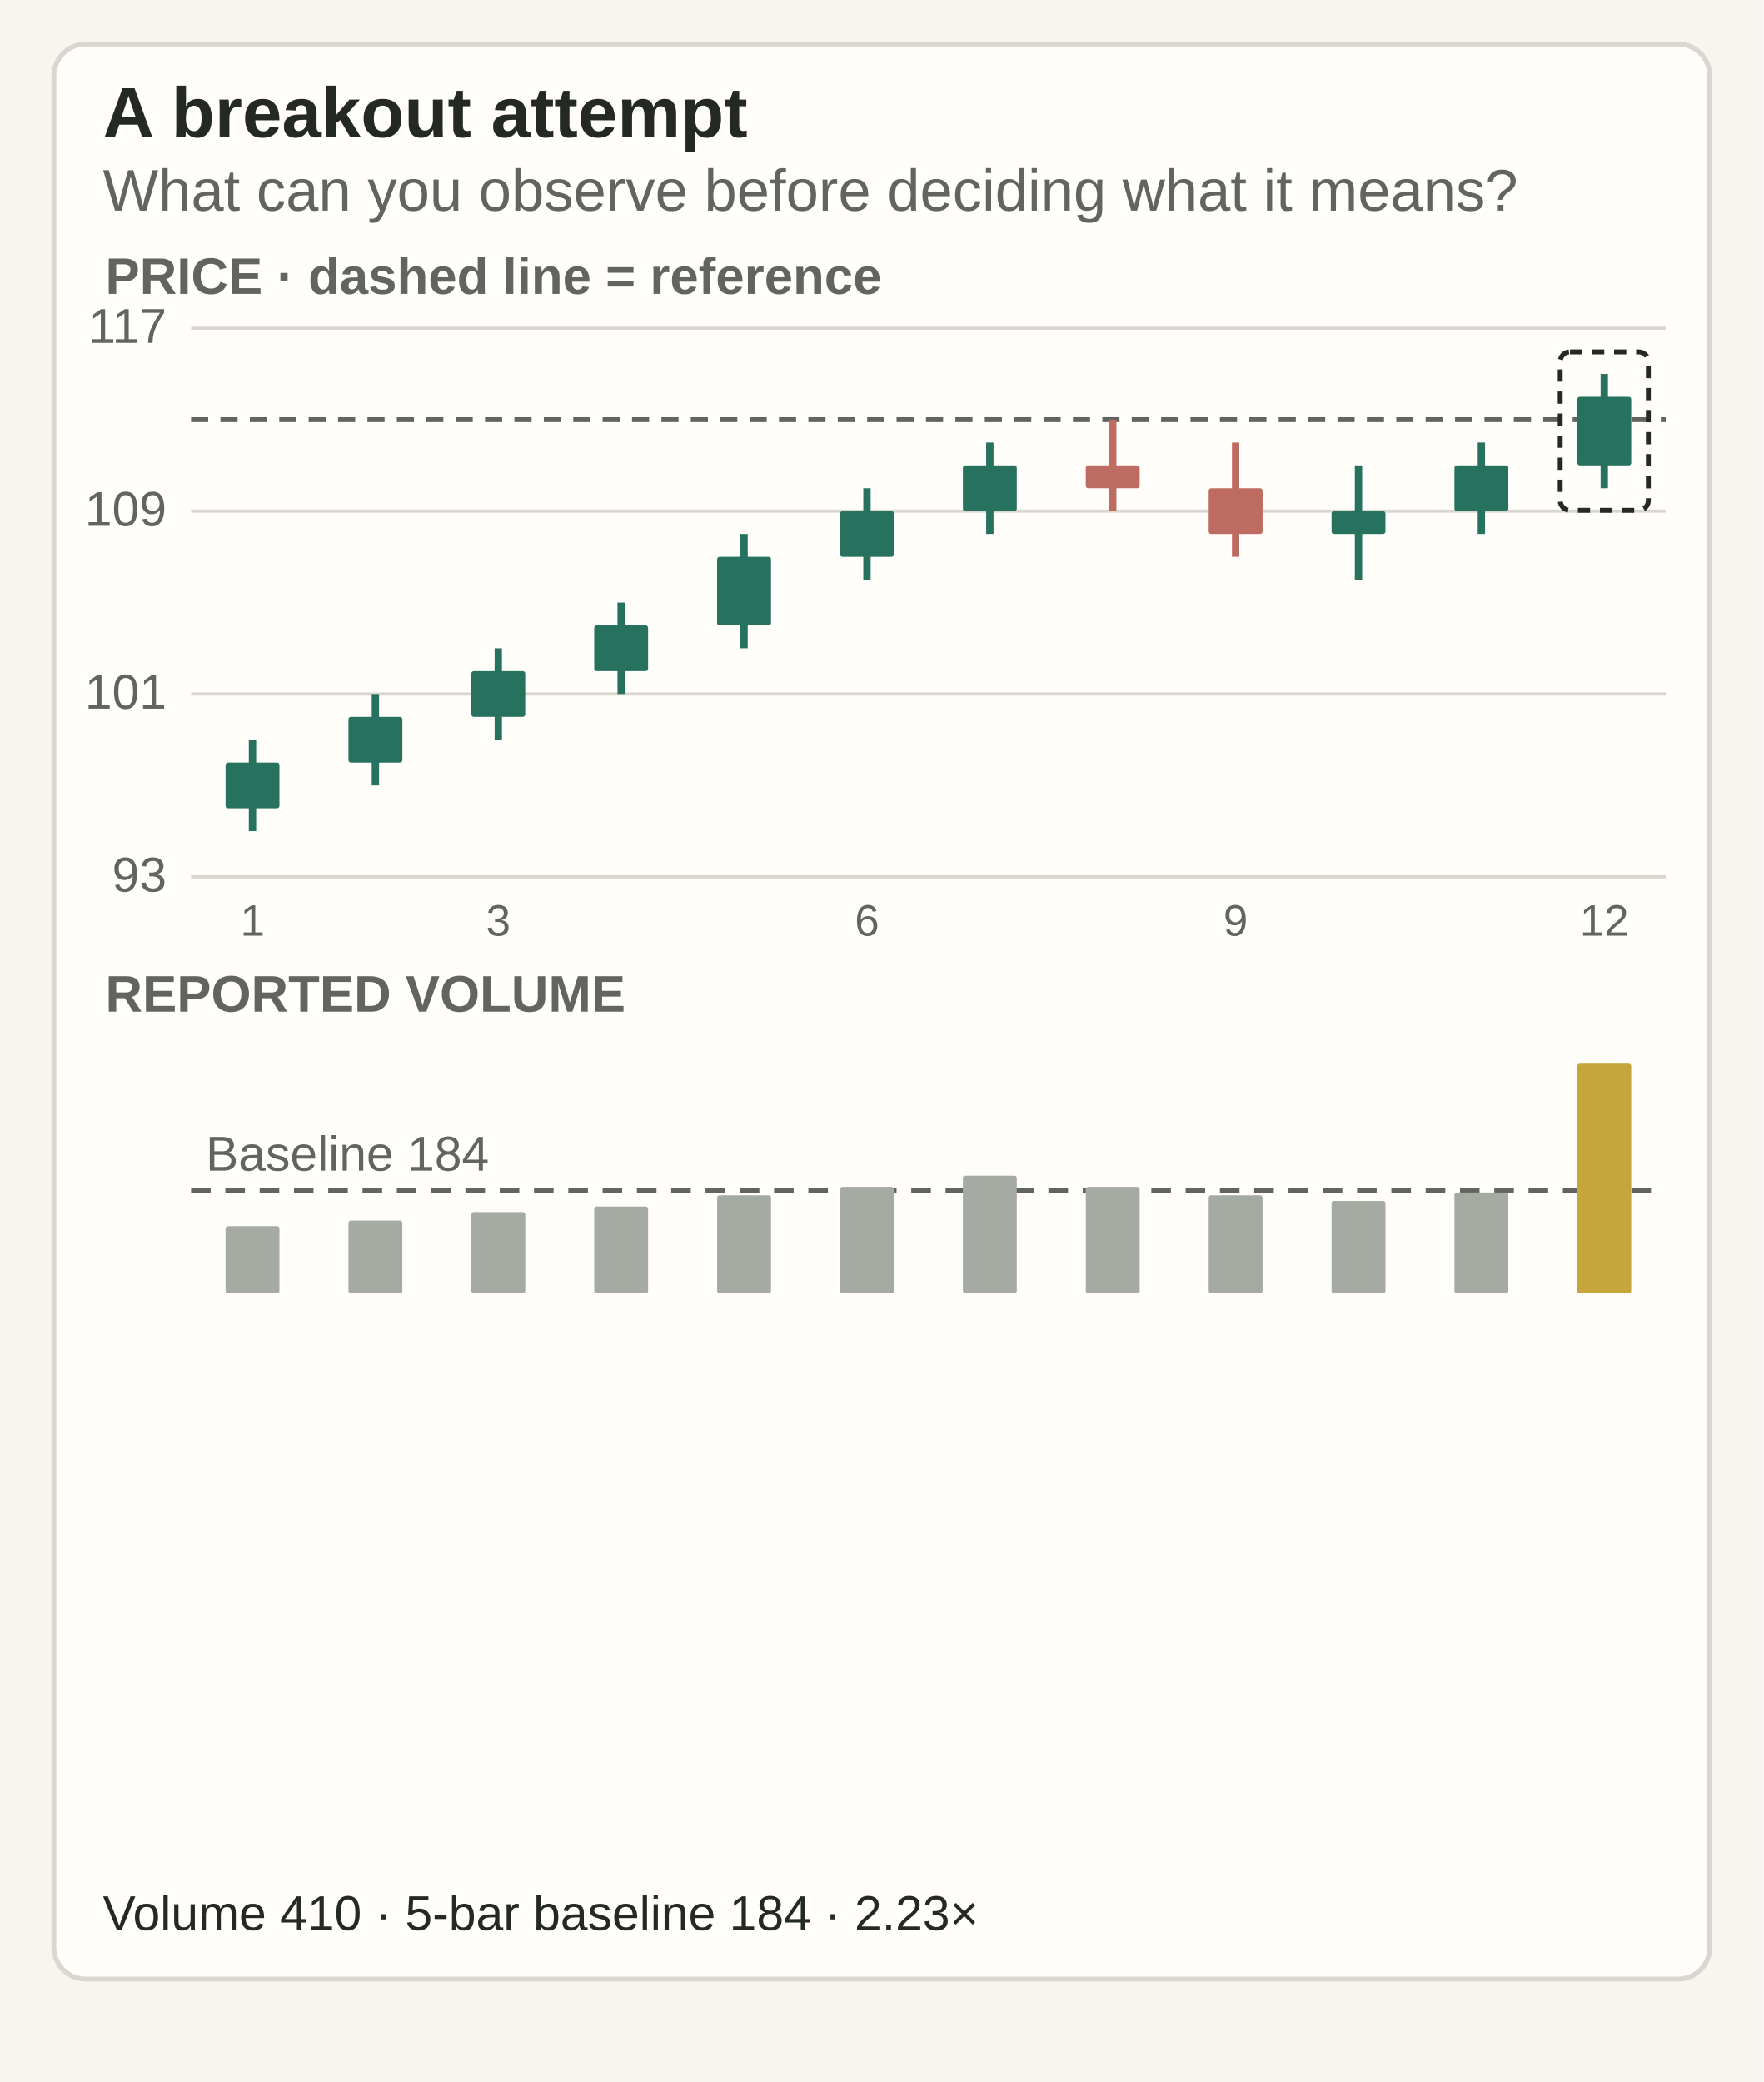
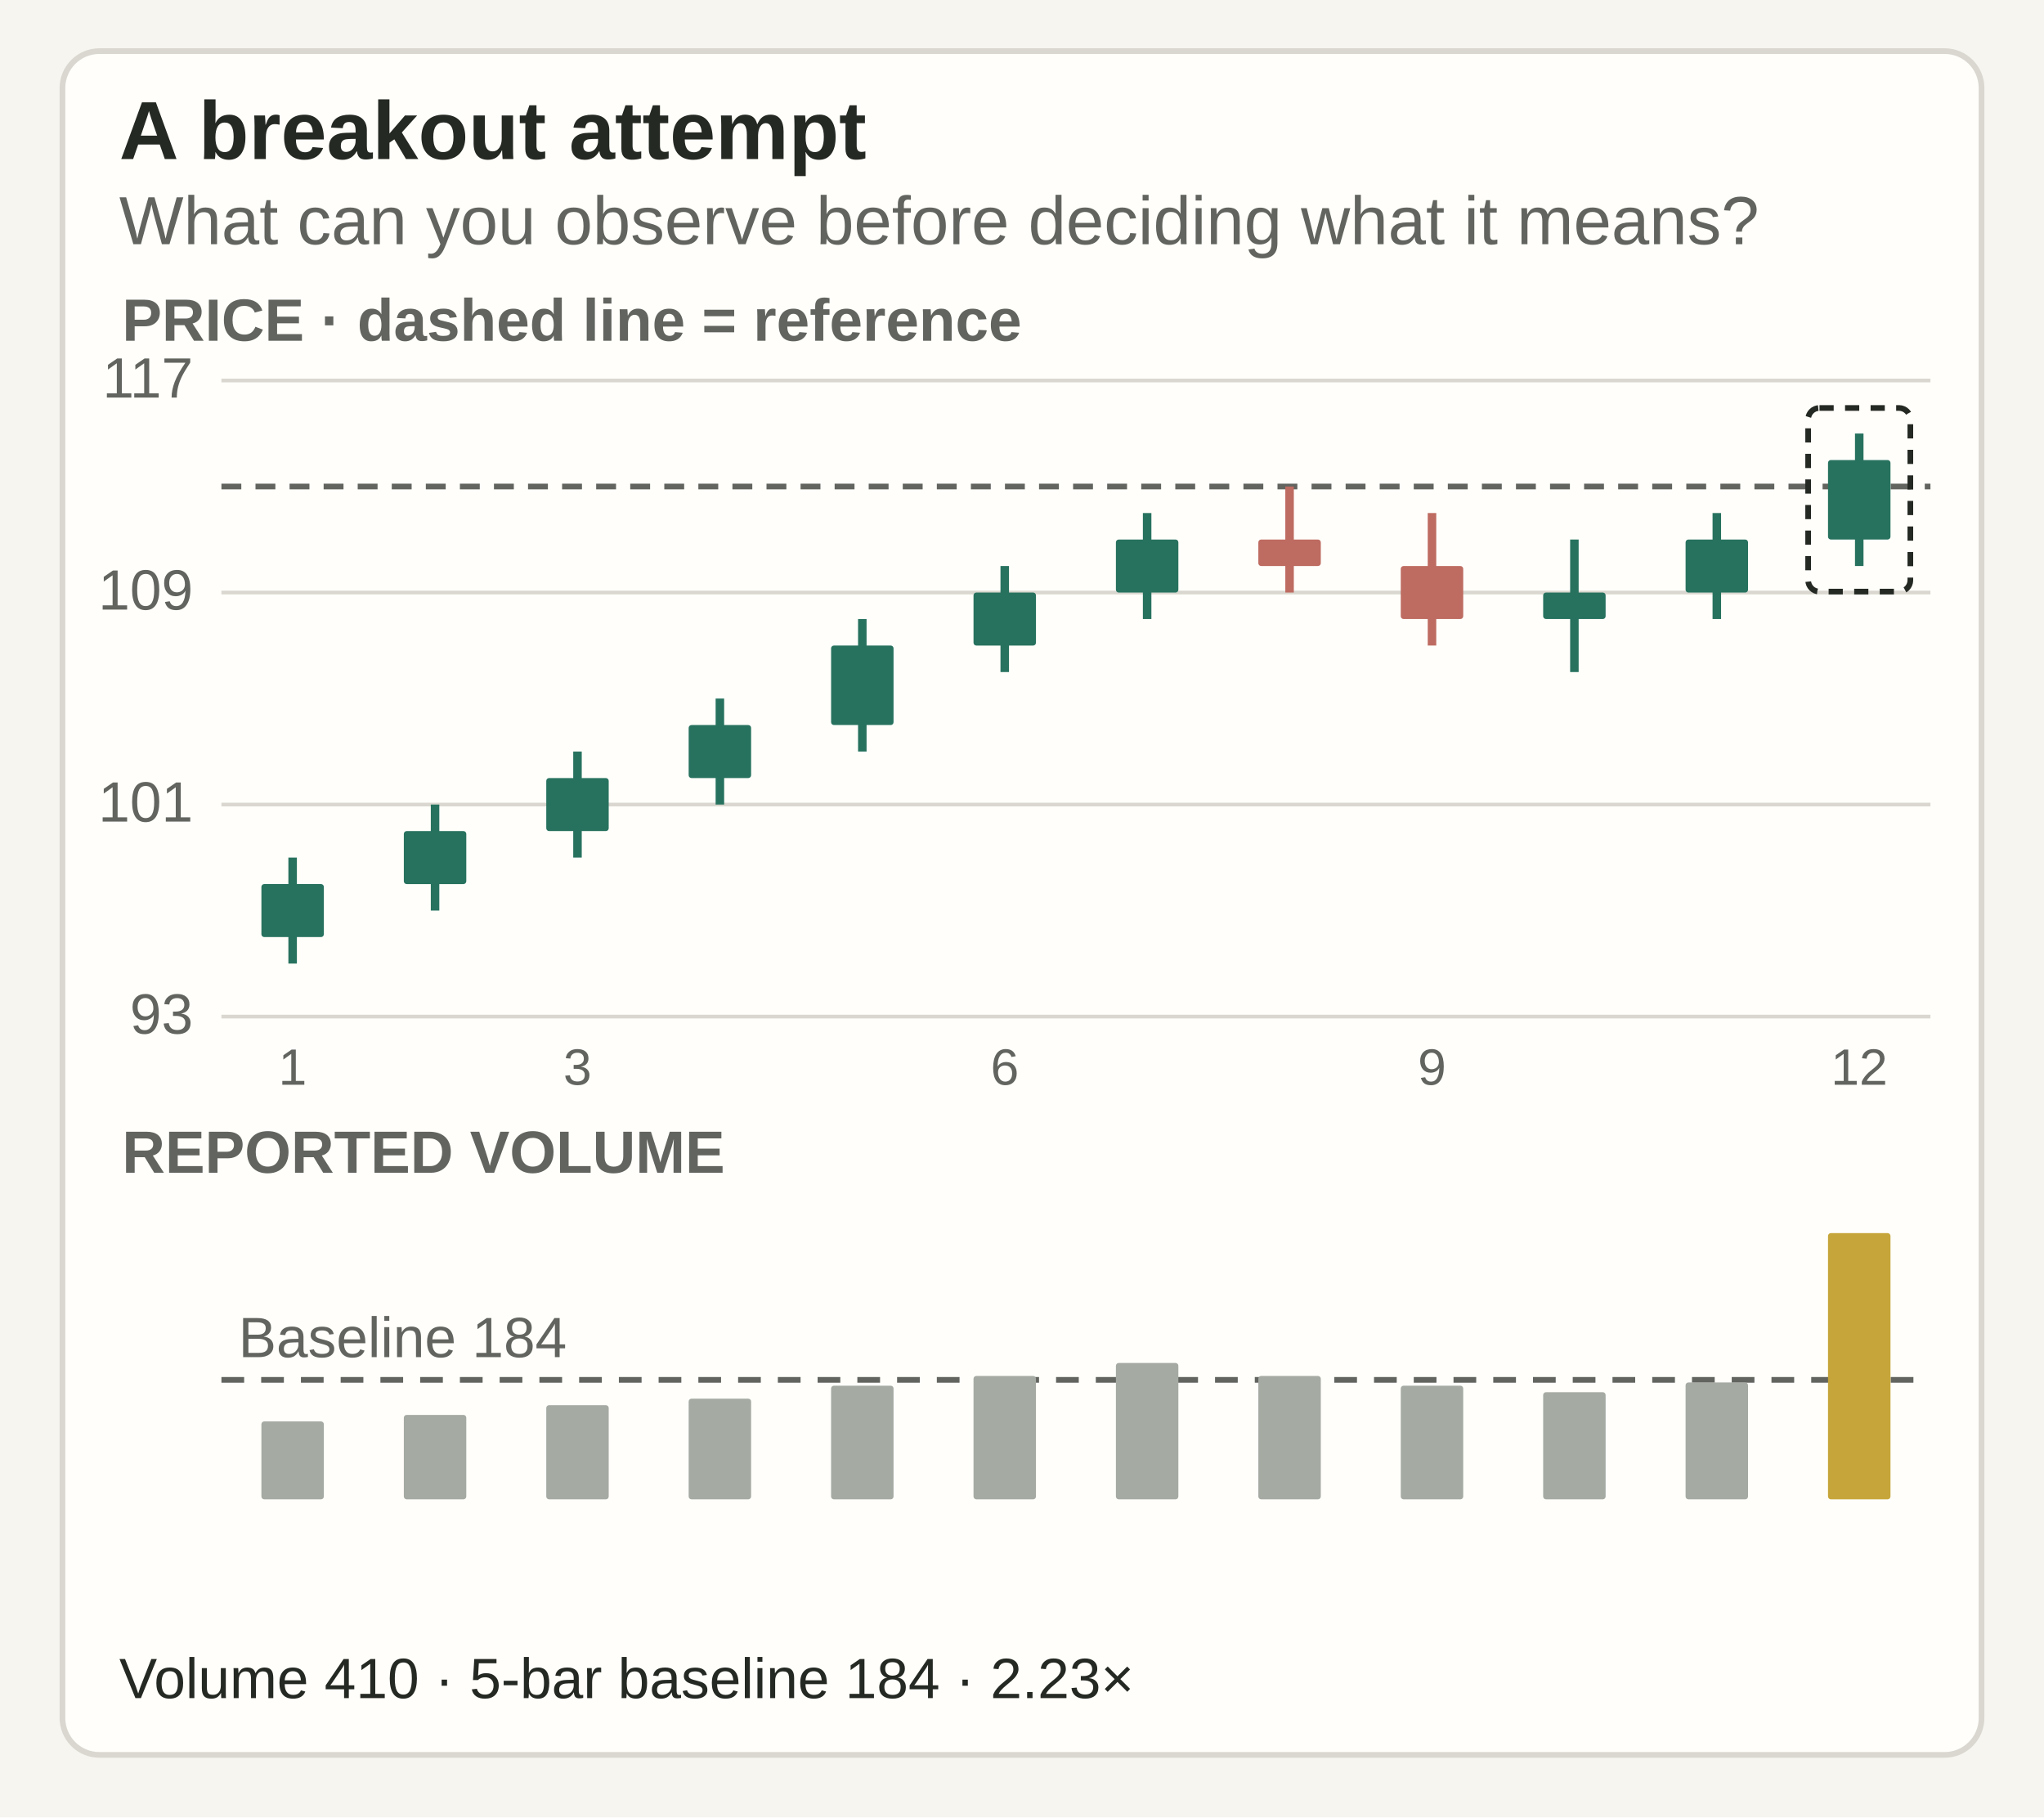
- <svg xmlns="http://www.w3.org/2000/svg" width="720" height="850" viewBox="0 0 720 850" role="img" aria-labelledby="title desc">
-   <rect width="720" height="850" fill="#f6f5f0" />
-   <rect x="22" y="18" width="676" height="790" rx="13" fill="#fffefa" stroke="#d9d7cf" stroke-width="2" />
+ <svg xmlns="http://www.w3.org/2000/svg" width="720" height="640" viewBox="0 0 720 640" role="img" aria-labelledby="title desc">
+   <rect width="720" height="640" fill="#f6f5f0" />
+   <rect x="22" y="18" width="676" height="600" rx="13" fill="#fffefa" stroke="#d9d7cf" stroke-width="2" />
  <text x="42" y="56" font-family="Arial,Helvetica,sans-serif" font-size="29" font-weight="700" fill="#252923">A breakout attempt</text>
  <text x="42" y="86" font-family="Arial,Helvetica,sans-serif" font-size="24" fill="#62645f">What can you observe before deciding what it means?</text>
  <text x="43" y="120" font-family="Arial,Helvetica,sans-serif" font-size="21" font-weight="700" fill="#62645f">PRICE · dashed line = reference</text>
  <line x1="78" y1="134" x2="680" y2="134" stroke="#d9d7cf" stroke-width="1.3" />
  <text x="68" y="140" font-family="Arial,Helvetica,sans-serif" font-size="20" text-anchor="end" fill="#62645f">117</text>
  <line x1="78" y1="208.67" x2="680" y2="208.67" stroke="#d9d7cf" stroke-width="1.3" />
  <text x="68" y="214.67" font-family="Arial,Helvetica,sans-serif" font-size="20" text-anchor="end" fill="#62645f">109</text>
  <line x1="78" y1="283.33" x2="680" y2="283.33" stroke="#d9d7cf" stroke-width="1.3" />
  <text x="68" y="289.33" font-family="Arial,Helvetica,sans-serif" font-size="20" text-anchor="end" fill="#62645f">101</text>
  <line x1="78" y1="358" x2="680" y2="358" stroke="#d9d7cf" stroke-width="1.3" />
  <text x="68" y="364" font-family="Arial,Helvetica,sans-serif" font-size="20" text-anchor="end" fill="#62645f">93</text>
  <line x1="78" y1="171.33" x2="680" y2="171.33" stroke="#62645f" stroke-width="2" stroke-dasharray="7 5" />
  <line x1="103.08" y1="302" x2="103.08" y2="339.33" stroke="#27725f" stroke-width="3" />
  <rect x="92.08" y="311.33" width="22" height="18.67" rx="1" fill="#27725f" />
  <text x="103.08" y="382" text-anchor="middle" font-family="Arial,Helvetica,sans-serif" font-size="18" fill="#62645f">1</text>
  <line x1="153.25" y1="283.33" x2="153.25" y2="320.67" stroke="#27725f" stroke-width="3" />
  <rect x="142.25" y="292.67" width="22" height="18.67" rx="1" fill="#27725f" />
  <line x1="203.42" y1="264.67" x2="203.42" y2="302" stroke="#27725f" stroke-width="3" />
  <rect x="192.42" y="274" width="22" height="18.67" rx="1" fill="#27725f" />
  <text x="203.42" y="382" text-anchor="middle" font-family="Arial,Helvetica,sans-serif" font-size="18" fill="#62645f">3</text>
  <line x1="253.58" y1="246" x2="253.58" y2="283.33" stroke="#27725f" stroke-width="3" />
  <rect x="242.58" y="255.33" width="22" height="18.67" rx="1" fill="#27725f" />
  <line x1="303.75" y1="218" x2="303.75" y2="264.67" stroke="#27725f" stroke-width="3" />
  <rect x="292.75" y="227.33" width="22" height="28" rx="1" fill="#27725f" />
  <line x1="353.92" y1="199.33" x2="353.92" y2="236.67" stroke="#27725f" stroke-width="3" />
  <rect x="342.92" y="208.67" width="22" height="18.67" rx="1" fill="#27725f" />
  <text x="353.92" y="382" text-anchor="middle" font-family="Arial,Helvetica,sans-serif" font-size="18" fill="#62645f">6</text>
  <line x1="404.08" y1="180.67" x2="404.08" y2="218" stroke="#27725f" stroke-width="3" />
  <rect x="393.08" y="190" width="22" height="18.67" rx="1" fill="#27725f" />
  <line x1="454.25" y1="171.33" x2="454.25" y2="208.67" stroke="#be6b61" stroke-width="3" />
  <rect x="443.25" y="190" width="22" height="9.33" rx="1" fill="#be6b61" />
  <line x1="504.42" y1="180.67" x2="504.42" y2="227.33" stroke="#be6b61" stroke-width="3" />
  <rect x="493.42" y="199.33" width="22" height="18.67" rx="1" fill="#be6b61" />
  <text x="504.42" y="382" text-anchor="middle" font-family="Arial,Helvetica,sans-serif" font-size="18" fill="#62645f">9</text>
  <line x1="554.58" y1="190" x2="554.58" y2="236.67" stroke="#27725f" stroke-width="3" />
  <rect x="543.58" y="208.67" width="22" height="9.33" rx="1" fill="#27725f" />
  <line x1="604.75" y1="180.67" x2="604.75" y2="218" stroke="#27725f" stroke-width="3" />
  <rect x="593.75" y="190" width="22" height="18.67" rx="1" fill="#27725f" />
  <line x1="654.92" y1="152.67" x2="654.92" y2="199.33" stroke="#27725f" stroke-width="3" />
  <rect x="643.92" y="162" width="22" height="28" rx="1" fill="#27725f" />
  <rect x="636.92" y="143.67" width="36" height="64.67" rx="4" fill="none" stroke="#252923" stroke-width="2" stroke-dasharray="5 4" />
  <text x="654.92" y="382" text-anchor="middle" font-family="Arial,Helvetica,sans-serif" font-size="18" fill="#62645f">12</text>
  <text x="43" y="413" font-family="Arial,Helvetica,sans-serif" font-size="21" font-weight="700" fill="#62645f">REPORTED VOLUME</text>
  <line x1="78" y1="485.93" x2="680" y2="485.93" stroke="#62645f" stroke-width="2" stroke-dasharray="8 6" />
  <text x="84" y="477.93" font-family="Arial,Helvetica,sans-serif" font-size="20" fill="#62645f">Baseline 184</text>
  <rect x="92.08" y="500.56" width="22" height="27.44" rx="1" fill="#a5aaa3" />
  <rect x="142.25" y="498.27" width="22" height="29.73" rx="1" fill="#a5aaa3" />
  <rect x="192.42" y="494.84" width="22" height="33.16" rx="1" fill="#a5aaa3" />
  <rect x="242.58" y="492.56" width="22" height="35.44" rx="1" fill="#a5aaa3" />
  <rect x="292.75" y="487.98" width="22" height="40.02" rx="1" fill="#a5aaa3" />
  <rect x="342.92" y="484.55" width="22" height="43.45" rx="1" fill="#a5aaa3" />
  <rect x="393.08" y="479.98" width="22" height="48.02" rx="1" fill="#a5aaa3" />
  <rect x="443.25" y="484.55" width="22" height="43.45" rx="1" fill="#a5aaa3" />
  <rect x="493.42" y="487.98" width="22" height="40.02" rx="1" fill="#a5aaa3" />
  <rect x="543.58" y="490.27" width="22" height="37.73" rx="1" fill="#a5aaa3" />
  <rect x="593.75" y="486.84" width="22" height="41.16" rx="1" fill="#a5aaa3" />
  <rect x="643.92" y="434.25" width="22" height="93.75" rx="1" fill="#c6a63a" />
-   <text x="42" y="788" font-family="Arial,Helvetica,sans-serif" font-size="20" fill="#252923">Volume 410 · 5-bar baseline 184 · 2.23×</text>
+   <text x="42" y="598" font-family="Arial,Helvetica,sans-serif" font-size="20" fill="#252923">Volume 410 · 5-bar baseline 184 · 2.23×</text>
</svg>
